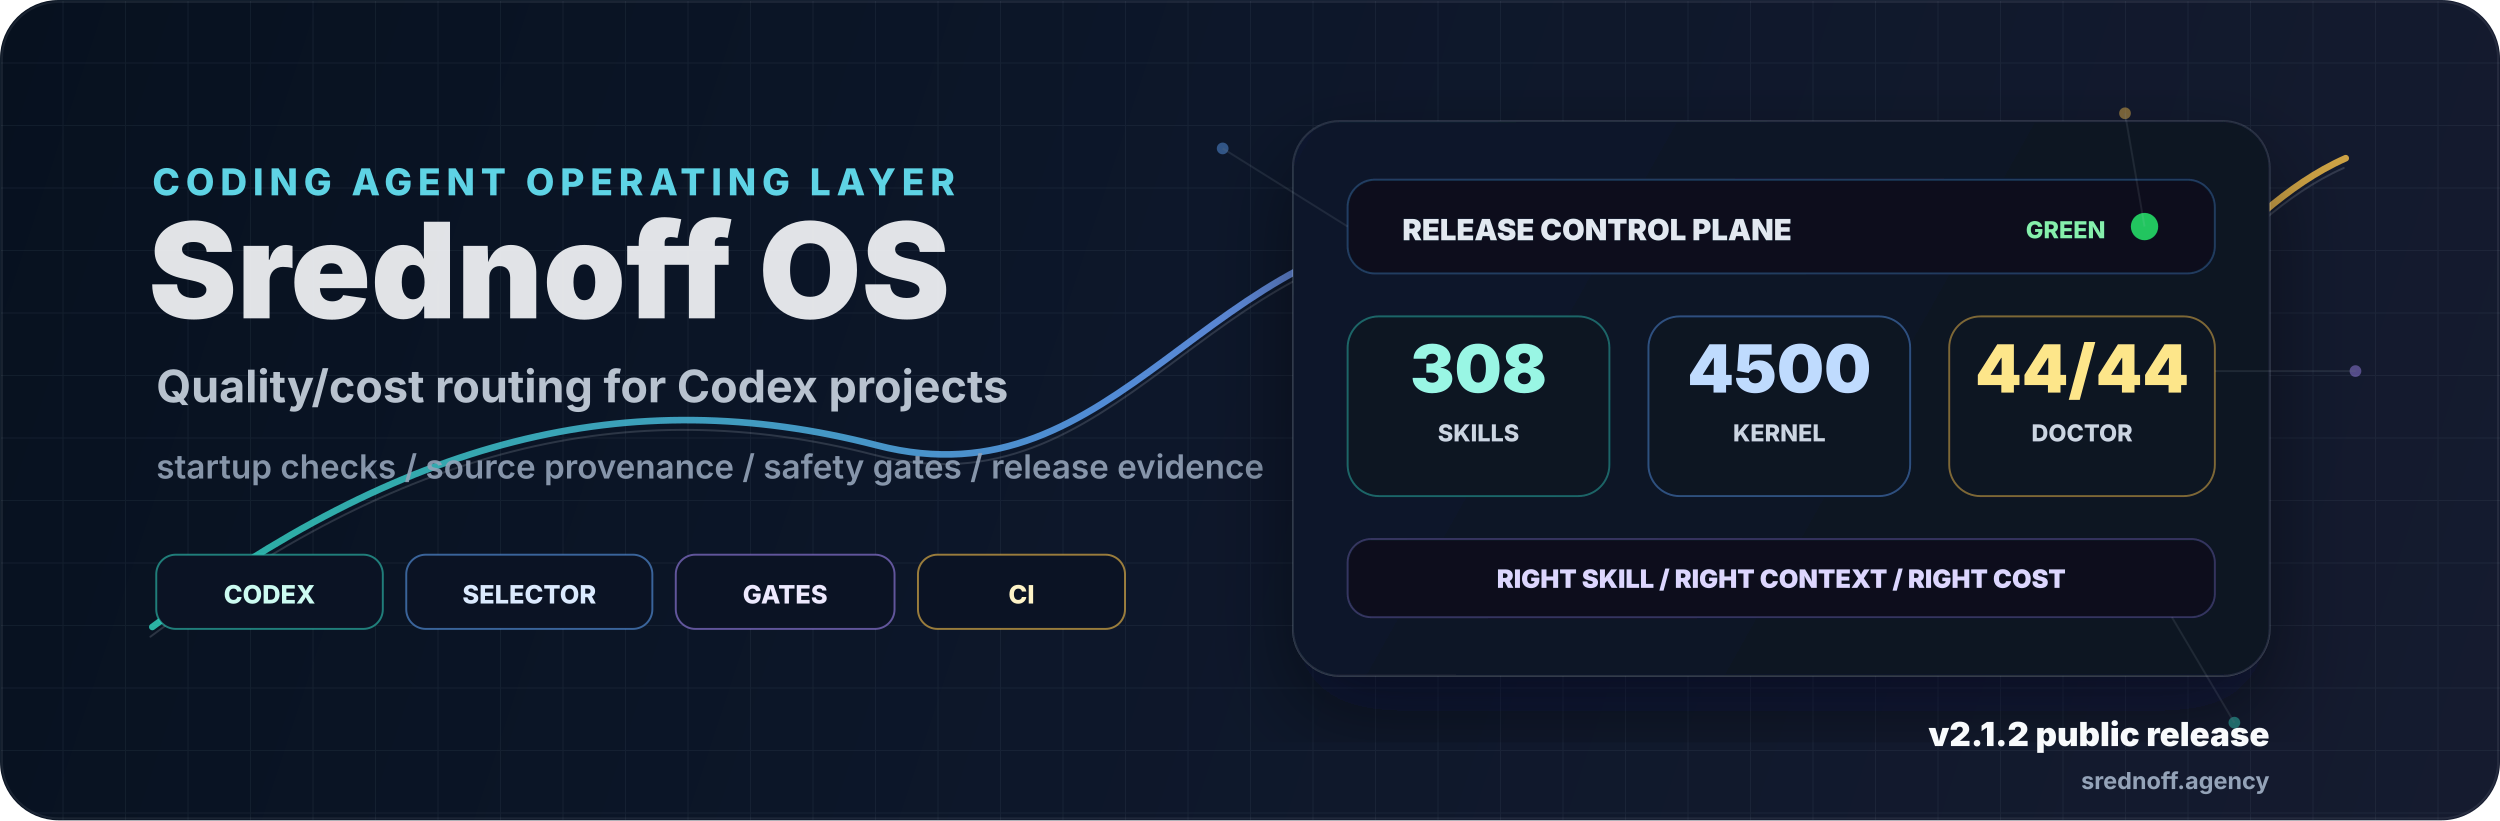
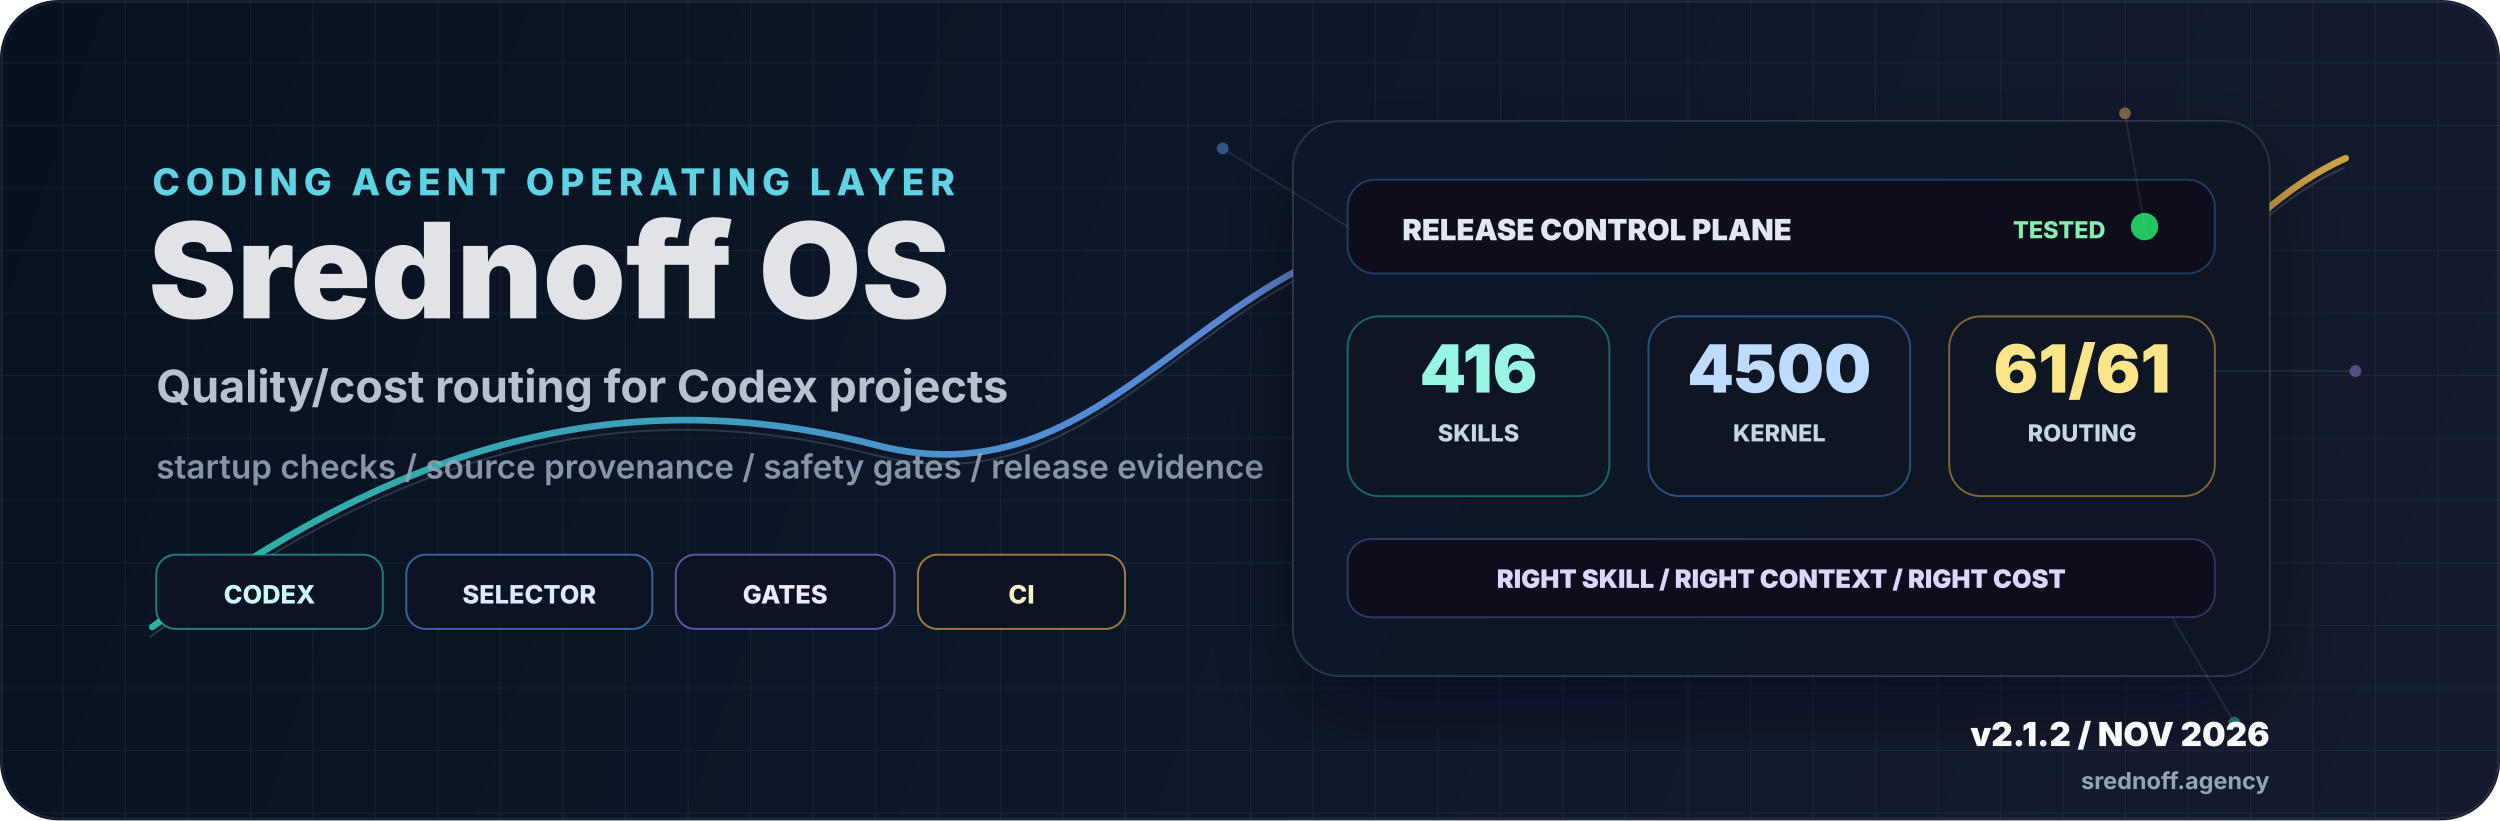
<svg xmlns="http://www.w3.org/2000/svg" width="1280" height="420" viewBox="0 0 1280 420" fill="none" role="img" aria-labelledby="title desc">
  <defs>
    <linearGradient id="surface" x1="0" y1="0" x2="1280" y2="420" gradientUnits="userSpaceOnUse">
      <stop offset="0" stop-color="#07111F" />
      <stop offset="0.46" stop-color="#0D172A" />
      <stop offset="1" stop-color="#151B2F" />
    </linearGradient>
    <linearGradient id="signal" x1="164" y1="72" x2="1110" y2="330" gradientUnits="userSpaceOnUse">
      <stop offset="0" stop-color="#32D4C0" />
      <stop offset="0.43" stop-color="#60A5FA" />
      <stop offset="0.72" stop-color="#A78BFA" />
      <stop offset="1" stop-color="#F8C14A" />
    </linearGradient>
    <linearGradient id="panel" x1="420" y1="68" x2="908" y2="342" gradientUnits="userSpaceOnUse">
      <stop stop-color="#111D32" />
      <stop offset="1" stop-color="#0B1324" />
    </linearGradient>
    <pattern id="grid" width="32" height="32" patternUnits="userSpaceOnUse">
      <path d="M32 0H0V32" stroke="#94A3B8" stroke-opacity="0.08" stroke-width="1" />
    </pattern>
    <filter id="shadow" x="-12%" y="-12%" width="124%" height="124%" color-interpolation-filters="sRGB">
      <feDropShadow dx="0" dy="18" stdDeviation="22" flood-color="#020617" flood-opacity="0.45" />
    </filter>
  </defs>
  <rect width="1280" height="420" rx="30" fill="url(#surface)" />
  <rect x="1" y="1" width="1278" height="418" rx="29" stroke="#E2E8F0" stroke-opacity="0.08" />
  <rect width="1280" height="420" rx="30" fill="url(#grid)" />
  <path d="M78 321C206 225 321 195 449 228C573 260 618 117 751 115C878 113 914 245 1031 206C1105 181 1140 108 1201 81" stroke="url(#signal)" stroke-width="3.4" stroke-linecap="round" opacity="0.82" />
  <path d="M77 326C205 230 320 200 448 233C572 265 617 122 750 120C877 118 913 250 1030 211C1104 186 1139 113 1200 86" stroke="#E2E8F0" stroke-width="1" stroke-linecap="round" opacity="0.16" />
  <g opacity="0.9">
    <text x="78" y="100" font-family="Inter, Segoe UI, Arial, sans-serif" font-size="19" font-weight="800" letter-spacing="3" fill="#67E8F9">CODING AGENT OPERATING LAYER</text>
    <text x="76" y="163" font-family="Inter, Segoe UI, Arial, sans-serif" font-size="68" font-weight="900" fill="#F8FAFC">Srednoff OS</text>
    <text x="80" y="206" font-family="Inter, Segoe UI, Arial, sans-serif" font-size="23" font-weight="650" fill="#CBD5E1">Quality/cost routing for Codex projects</text>
    <text x="80" y="245" font-family="Inter, Segoe UI, Arial, sans-serif" font-size="17" font-weight="560" fill="#94A3B8">startup checks / source provenance / safety gates / release evidence</text>
  </g>
  <g>
    <rect x="80" y="284" width="116" height="38" rx="10" fill="#0B1324" stroke="#32D4C0" stroke-opacity="0.55" />
    <text x="138" y="309" text-anchor="middle" font-family="Inter, Segoe UI, Arial, sans-serif" font-size="13" font-weight="800" fill="#CCFBF1">CODEX</text>
    <rect x="208" y="284" width="126" height="38" rx="10" fill="#0B1324" stroke="#60A5FA" stroke-opacity="0.55" />
    <text x="271" y="309" text-anchor="middle" font-family="Inter, Segoe UI, Arial, sans-serif" font-size="13" font-weight="800" fill="#DBEAFE">SELECTOR</text>
    <rect x="346" y="284" width="112" height="38" rx="10" fill="#0B1324" stroke="#A78BFA" stroke-opacity="0.55" />
    <text x="402" y="309" text-anchor="middle" font-family="Inter, Segoe UI, Arial, sans-serif" font-size="13" font-weight="800" fill="#EDE9FE">GATES</text>
    <rect x="470" y="284" width="106" height="38" rx="10" fill="#0B1324" stroke="#F8C14A" stroke-opacity="0.6" />
    <text x="523" y="309" text-anchor="middle" font-family="Inter, Segoe UI, Arial, sans-serif" font-size="13" font-weight="800" fill="#FEF3C7">CI</text>
  </g>
  <g filter="url(#shadow)">
    <rect x="662" y="62" width="500" height="284" rx="24" fill="url(#panel)" stroke="#CBD5E1" stroke-opacity="0.13" />
    <rect x="690" y="92" width="444" height="48" rx="14" fill="#07111F" stroke="#60A5FA" stroke-opacity="0.28" />
    <text x="718" y="123" font-family="Inter, Segoe UI, Arial, sans-serif" font-size="15" font-weight="850" fill="#E2E8F0">RELEASE CONTROL PLANE</text>
    <circle cx="1098" cy="116" r="7" fill="#22C55E" />
-     <text x="1078" y="122" text-anchor="end" font-family="Inter, Segoe UI, Arial, sans-serif" font-size="12" font-weight="800" fill="#86EFAC">GREEN</text>
+     <text x="1078" y="122" text-anchor="end" font-family="Inter, Segoe UI, Arial, sans-serif" font-size="12" font-weight="800" fill="#86EFAC">TESTED</text>
    <g>
      <rect x="690" y="162" width="134" height="92" rx="16" fill="#0B1324" stroke="#32D4C0" stroke-opacity="0.42" />
-       <text x="757" y="201" text-anchor="middle" font-family="Inter, Segoe UI, Arial, sans-serif" font-size="34" font-weight="900" fill="#99F6E4">308</text>
+       <text x="757" y="201" text-anchor="middle" font-family="Inter, Segoe UI, Arial, sans-serif" font-size="34" font-weight="900" fill="#99F6E4">416</text>
      <text x="757" y="226" text-anchor="middle" font-family="Inter, Segoe UI, Arial, sans-serif" font-size="12" font-weight="800" fill="#CBD5E1">SKILLS</text>
    </g>
    <g>
      <rect x="844" y="162" width="134" height="92" rx="16" fill="#0B1324" stroke="#60A5FA" stroke-opacity="0.42" />
      <text x="911" y="201" text-anchor="middle" font-family="Inter, Segoe UI, Arial, sans-serif" font-size="34" font-weight="900" fill="#BFDBFE">4500</text>
      <text x="911" y="226" text-anchor="middle" font-family="Inter, Segoe UI, Arial, sans-serif" font-size="12" font-weight="800" fill="#CBD5E1">KERNEL</text>
    </g>
    <g>
      <rect x="998" y="162" width="136" height="92" rx="16" fill="#0B1324" stroke="#F8C14A" stroke-opacity="0.48" />
-       <text x="1066" y="201" text-anchor="middle" font-family="Inter, Segoe UI, Arial, sans-serif" font-size="34" font-weight="900" fill="#FDE68A">44/44</text>
-       <text x="1066" y="226" text-anchor="middle" font-family="Inter, Segoe UI, Arial, sans-serif" font-size="12" font-weight="800" fill="#CBD5E1">DOCTOR</text>
+       <text x="1066" y="201" text-anchor="middle" font-family="Inter, Segoe UI, Arial, sans-serif" font-size="34" font-weight="900" fill="#FDE68A">61/61</text>
+       <text x="1066" y="226" text-anchor="middle" font-family="Inter, Segoe UI, Arial, sans-serif" font-size="12" font-weight="800" fill="#CBD5E1">ROUTING</text>
    </g>
    <rect x="690" y="276" width="444" height="40" rx="12" fill="#07111F" stroke="#A78BFA" stroke-opacity="0.28" />
    <text x="912" y="301" text-anchor="middle" font-family="Inter, Segoe UI, Arial, sans-serif" font-size="13" font-weight="850" fill="#DDD6FE">RIGHT SKILL / RIGHT CONTEXT / RIGHT COST</text>
  </g>
  <g opacity="0.44">
    <circle cx="1088" cy="58" r="3" fill="#F8C14A" />
    <circle cx="1144" cy="370" r="3" fill="#32D4C0" />
    <circle cx="626" cy="76" r="3" fill="#60A5FA" />
    <circle cx="1206" cy="190" r="3" fill="#A78BFA" />
    <path d="M626 76L690 116M1088 58L1098 116M1144 370L1112 316M1206 190L1134 190" stroke="#CBD5E1" stroke-opacity="0.22" />
  </g>
-   <text x="1162" y="382" text-anchor="end" font-family="Inter, Segoe UI, Arial, sans-serif" font-size="17" font-weight="900" fill="#F8FAFC">v2.1.2 public release</text>
+   <text x="1162" y="382" text-anchor="end" font-family="Inter, Segoe UI, Arial, sans-serif" font-size="17" font-weight="900" fill="#F8FAFC">v2.1.2 / NOV 2026</text>
  <text x="1162" y="404" text-anchor="end" font-family="Inter, Segoe UI, Arial, sans-serif" font-size="12" font-weight="650" fill="#94A3B8">srednoff.agency</text>
</svg>
